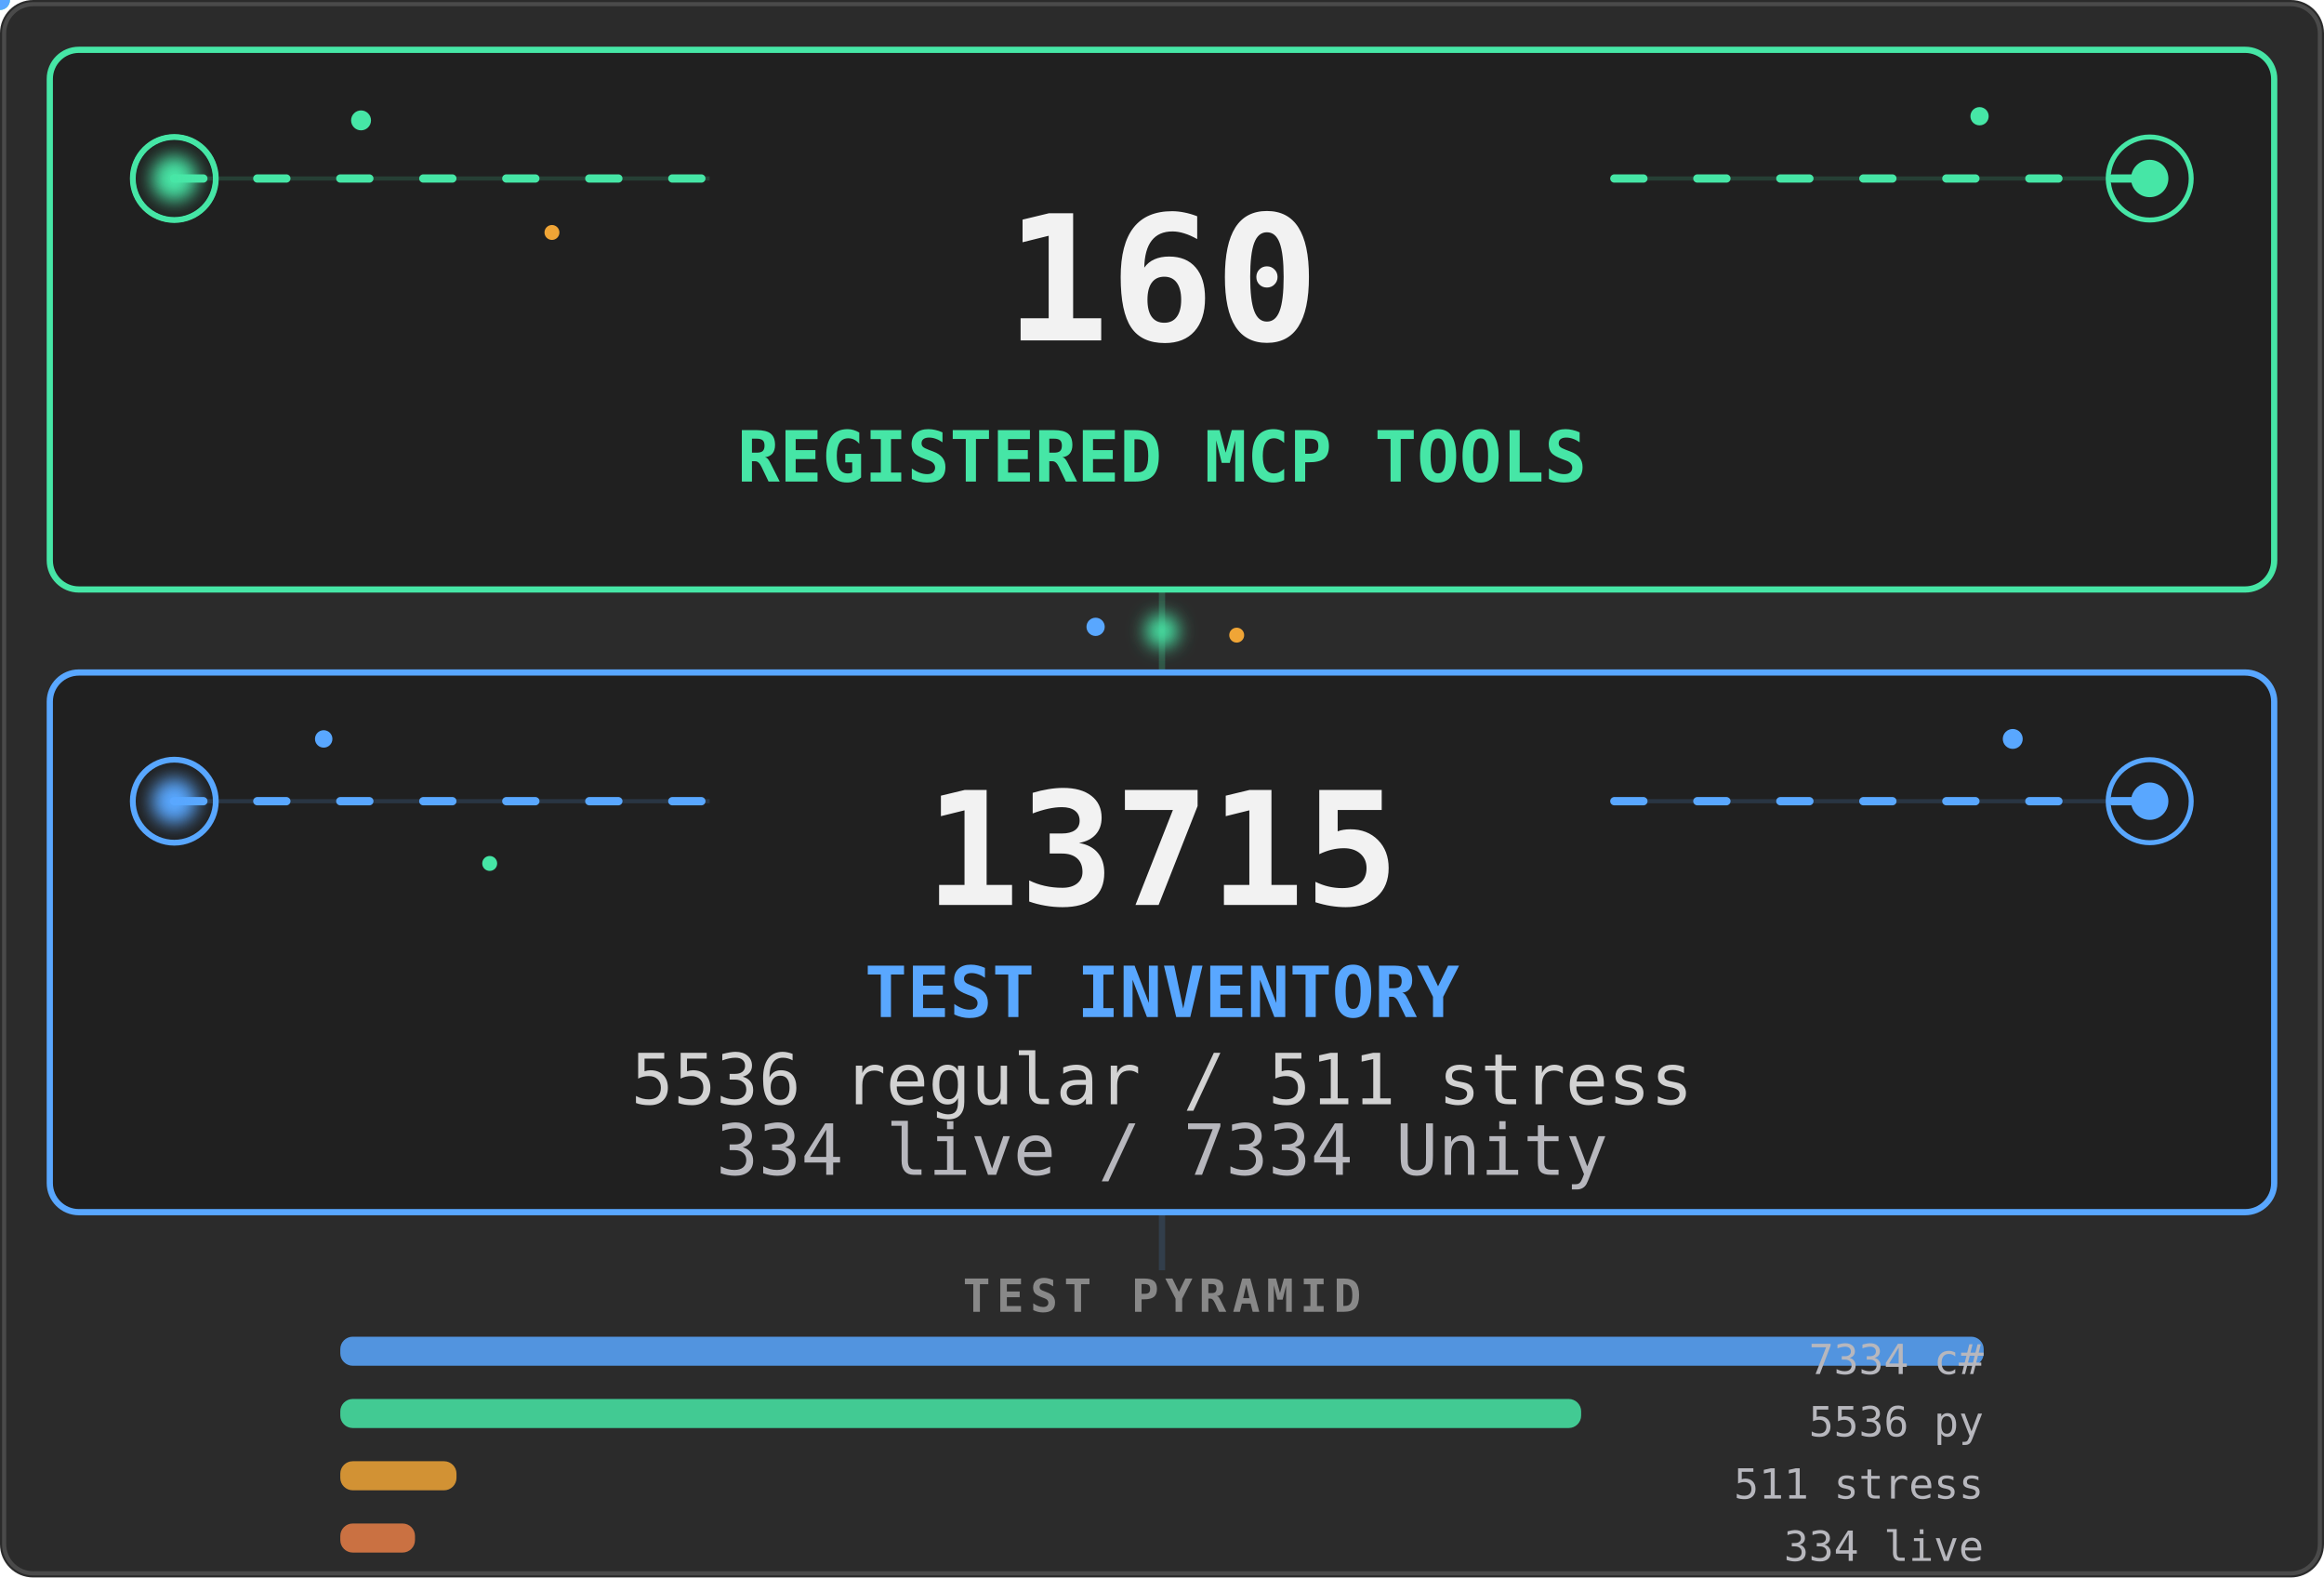
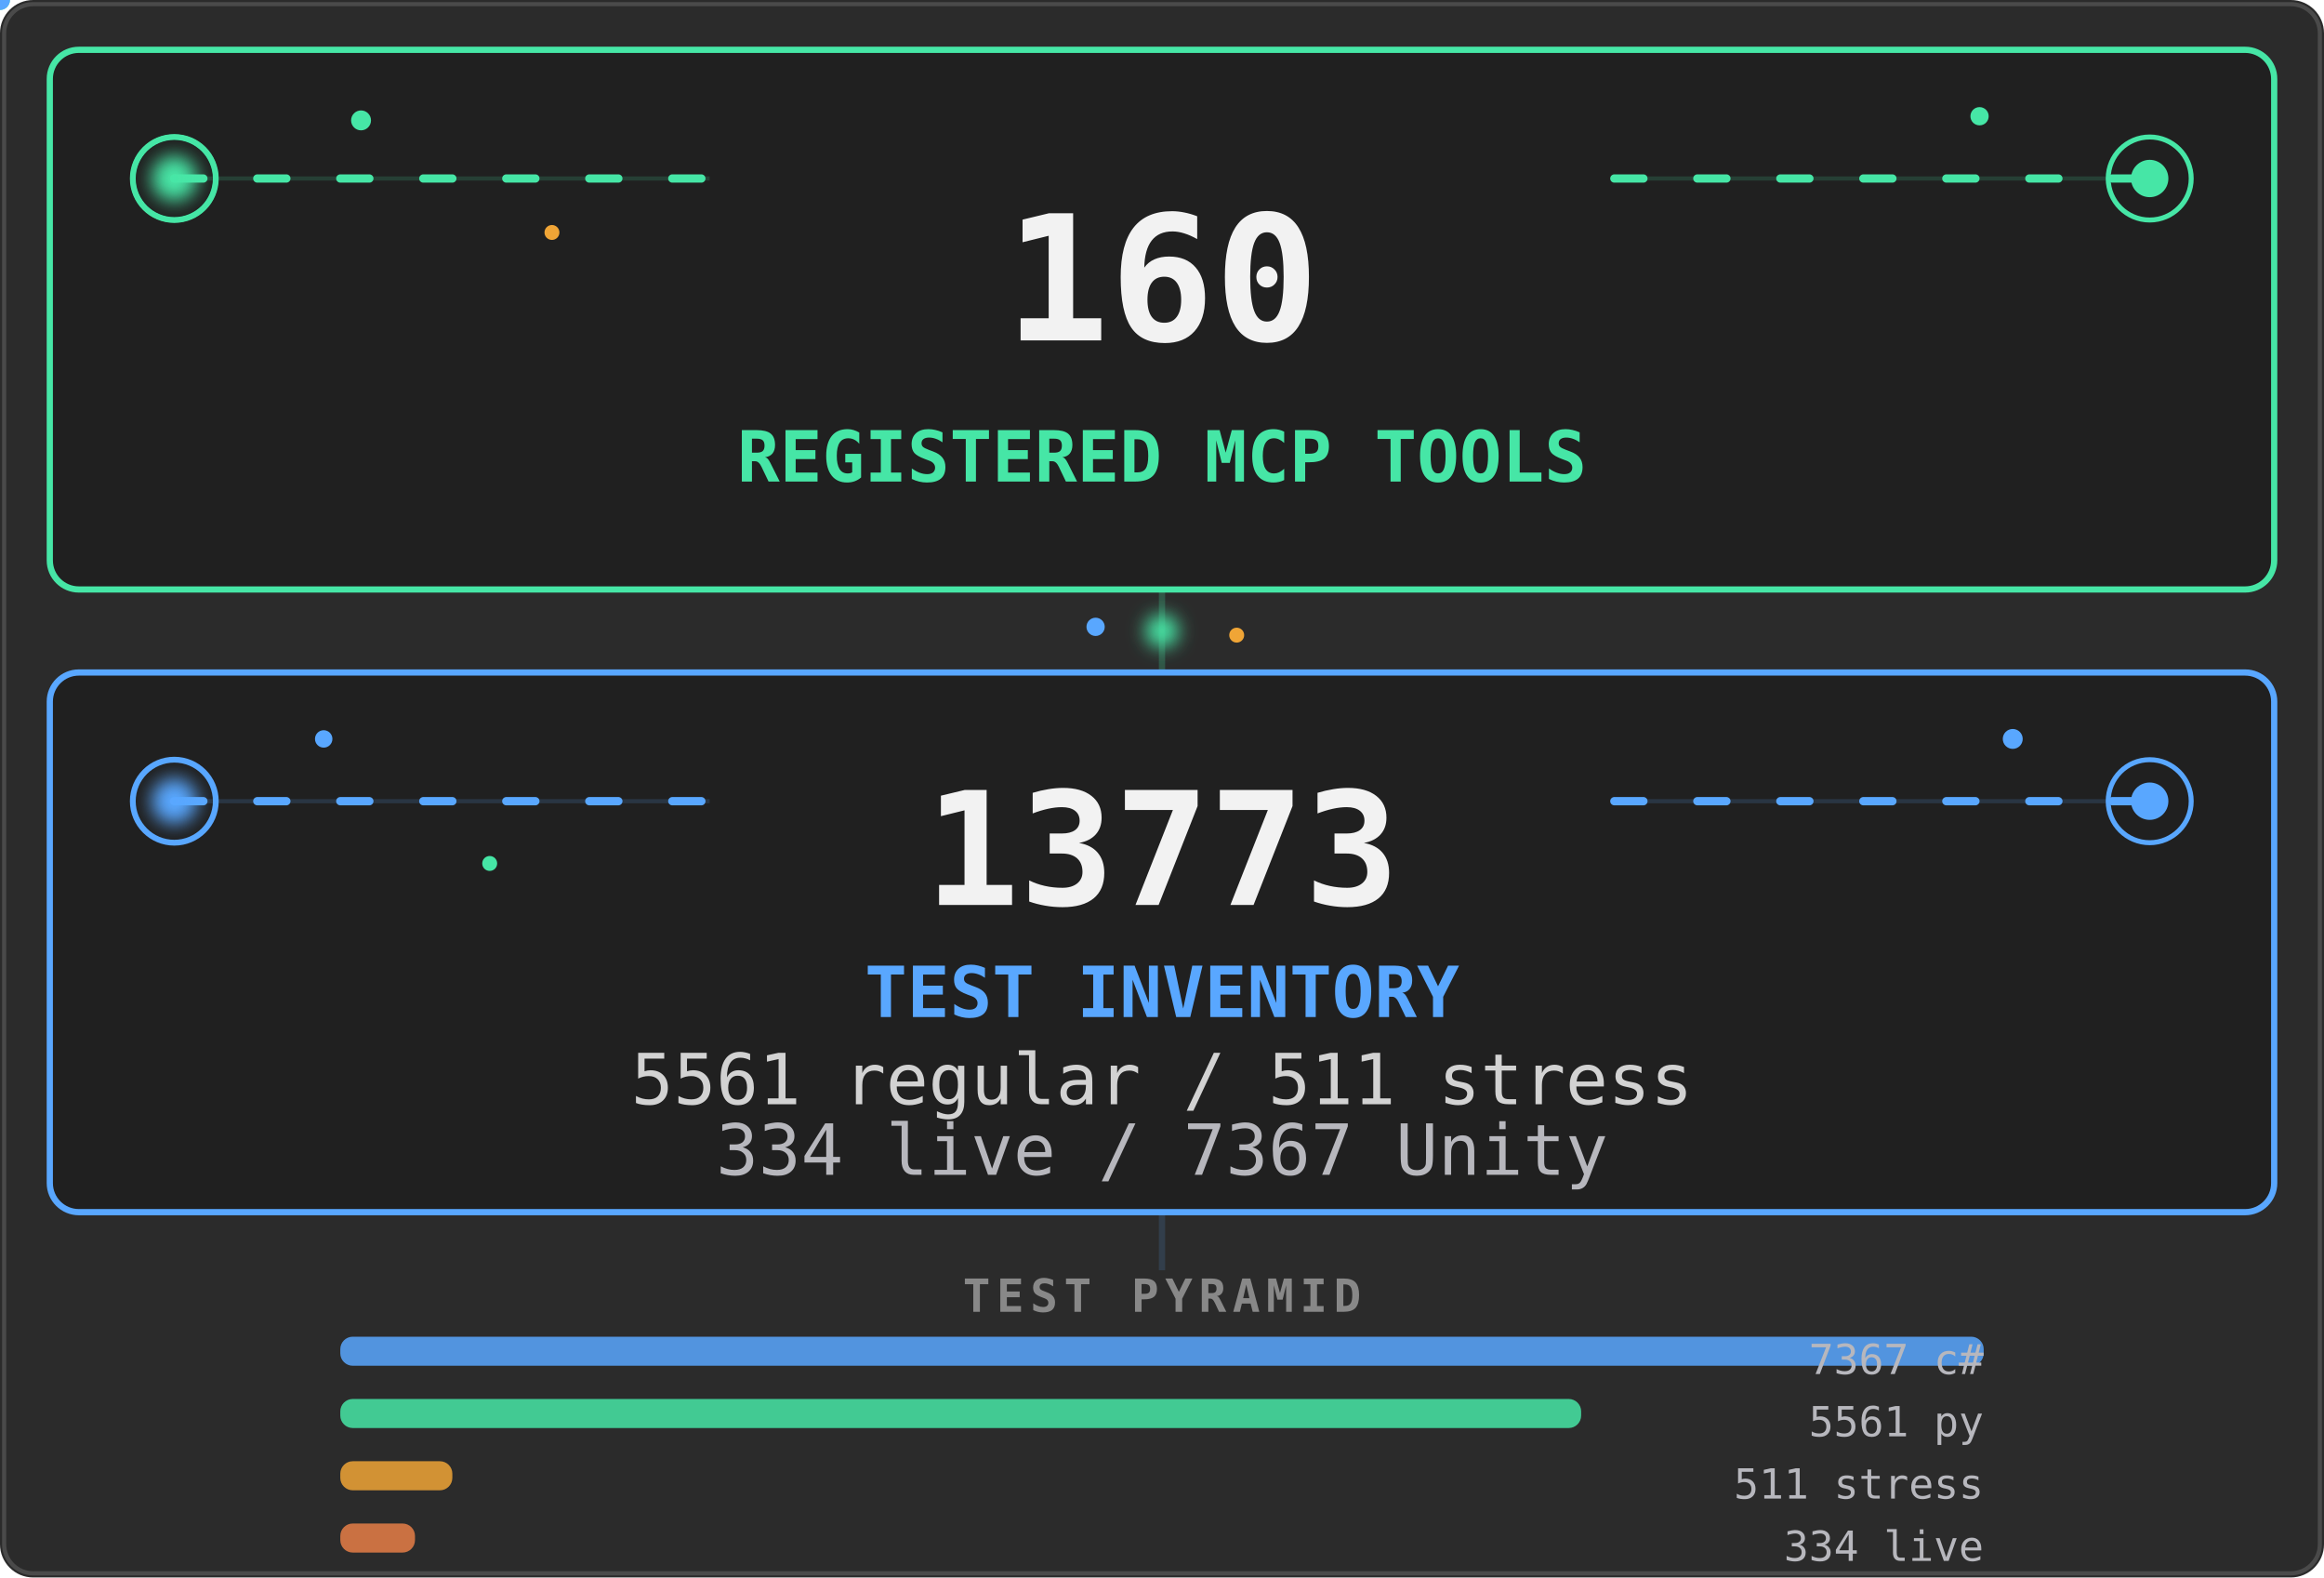
<svg xmlns="http://www.w3.org/2000/svg" viewBox="0 0 560 380" width="560" height="380" role="img" aria-labelledby="stats-title stats-desc">
  <defs>
    <filter id="stats-core-glow" x="-80%" y="-80%" width="260%" height="260%">
      <feGaussianBlur stdDeviation="2.2" />
    </filter>
    <clipPath id="stats-tools-clip">
      <rect x="12" y="12" width="536" height="130" rx="7" />
    </clipPath>
    <clipPath id="stats-tests-clip">
      <rect x="12" y="162" width="536" height="130" rx="7" />
    </clipPath>
    <linearGradient id="stats-tools-scan" x1="0" y1="0" x2="1" y2="0">
      <stop offset="0" stop-color="#46e6a6" stop-opacity="0" />
      <stop offset=".5" stop-color="#46e6a6" stop-opacity=".2" />
      <stop offset="1" stop-color="#46e6a6" stop-opacity="0" />
    </linearGradient>
    <linearGradient id="stats-tests-scan" x1="0" y1="0" x2="1" y2="0">
      <stop offset="0" stop-color="#59a7ff" stop-opacity="0" />
      <stop offset=".5" stop-color="#59a7ff" stop-opacity=".18" />
      <stop offset="1" stop-color="#59a7ff" stop-opacity="0" />
    </linearGradient>
  </defs>
  <style>
    .stats-card {
      fill: #202020;
      stroke-width: 1.5;
    }
    .stats-aura {
      transform-box: fill-box;
      transform-origin: center;
      animation: stats-aura-breathe 4.2s ease-in-out infinite;
    }
    .stats-aura-tests { animation-delay: -2.1s; }
    .stats-flow {
      fill: none;
      stroke-width: 2;
      stroke-linecap: round;
      stroke-dasharray: 7 13;
      animation: stats-flow 3.8s linear infinite;
    }
    .stats-flow-tests {
      animation-delay: -1.9s;
      animation-duration: 4.4s;
    }
    .stats-ring {
      fill: none;
      transform-box: fill-box;
      transform-origin: center;
      animation: stats-ring-life 3.2s ease-out infinite;
    }
    .stats-ring-mid { animation-delay: -1.05s; }
    .stats-ring-late { animation-delay: -2.1s; }
    .stats-ring-tests { animation-duration: 3.7s; }
    .stats-core {
      transform-box: fill-box;
      transform-origin: center;
      animation: stats-core-life 2.8s ease-in-out infinite;
    }
    .stats-core-tests {
      animation-delay: -1.4s;
      animation-duration: 3.2s;
    }
    .stats-scan {
      animation: stats-scan-yoyo 5.4s ease-in-out infinite alternate;
    }
    .stats-scan-tests {
      animation-delay: -2.7s;
      animation-duration: 6.2s;
    }
    .stats-spore {
      transform-box: fill-box;
      transform-origin: center;
      animation: stats-spore-drift 5.1s ease-in-out infinite alternate;
    }
    .stats-spore-b { animation-delay: -1.7s; animation-duration: 6.3s; }
    .stats-spore-c { animation-delay: -3.4s; animation-duration: 4.7s; }
    .stats-spore-phase-1 { animation-delay: -.6s; animation-duration: 5.5s; }
    .stats-spore-phase-2 { animation-delay: -1.3s; animation-duration: 4.8s; }
    .stats-spore-phase-3 { animation-delay: -2.2s; animation-duration: 6s; }
    .stats-spore-phase-4 { animation-delay: -3.1s; animation-duration: 5.2s; }
    .stats-spore-phase-5 { animation-delay: -4s; animation-duration: 6.6s; }
    .stats-spore-phase-6 { animation-delay: -4.8s; animation-duration: 5.8s; }
    .stats-bridge {
      transform-box: fill-box;
      transform-origin: center;
      animation: stats-bridge-life 3.6s ease-in-out infinite;
    }
    .motion-particle { pointer-events: none; }
    @keyframes stats-aura-breathe {
      0%, 100% { opacity: .07; transform: scale(.985); }
      50% { opacity: .2; transform: scale(1.015); }
    }
    @keyframes stats-flow {
      from { stroke-dashoffset: 0; }
      to { stroke-dashoffset: -40; }
    }
    @keyframes stats-ring-life {
      0% { opacity: .7; transform: scale(.45); }
      72%, 100% { opacity: 0; transform: scale(1.85); }
    }
    @keyframes stats-core-life {
      0%, 100% { opacity: .8; transform: scale(.86); }
      50% { opacity: 1; transform: scale(1.12); }
    }
    @keyframes stats-scan-yoyo {
      0% { opacity: 0; transform: translateX(-76px); }
      16%, 84% { opacity: .8; }
      100% { opacity: 0; transform: translateX(596px); }
    }
    @keyframes stats-spore-drift {
      0% { opacity: .2; transform: translate(-5px, 4px) scale(.72); }
      48% { opacity: .72; transform: translate(4px, -5px) scale(1.12); }
      100% { opacity: .3; transform: translate(9px, 3px) scale(.84); }
    }
    @keyframes stats-bridge-life {
      0%, 100% { opacity: .38; transform: scale(.82); }
      50% { opacity: 1; transform: scale(1.12); }
    }
    @media (prefers-reduced-motion: reduce) {
      .stats-aura, .stats-flow, .stats-ring, .stats-core,
      .stats-scan, .stats-spore, .stats-bridge {
        animation: none !important;
      }
      .stats-aura { opacity: .1; }
      .stats-flow { stroke-dasharray: none; opacity: .42; }
      .stats-ring { opacity: .18; }
      .stats-core { opacity: 1; }
      .stats-scan, .motion-particle { display: none; }
      .stats-spore { opacity: .3; }
      .stats-bridge { opacity: .75; }
    }
  </style>
  <rect width="560" height="380" rx="8" fill="#2b2b2b" />
  <rect x="1" y="1" width="558" height="378" rx="7" fill="none" stroke="#4a4a4a" />
  <path d="M280 142V162" stroke="#46e6a6" stroke-width="1.5" opacity=".22" />
  <circle class="stats-bridge" cx="280" cy="152" r="4" fill="#46e6a6" filter="url(#stats-core-glow)" />
  <circle class="stats-spore stats-spore-b stats-spore-phase-1" cx="264" cy="151" r="2.2" fill="#59a7ff" />
  <circle class="stats-spore stats-spore-c stats-spore-phase-2" cx="298" cy="153" r="1.8" fill="#f0a536" />
  <rect class="stats-aura" x="12" y="12" width="536" height="130" rx="7" fill="#46e6a6" />
  <rect class="stats-card" x="12" y="12" width="536" height="130" rx="7" stroke="#46e6a6" />
  <g clip-path="url(#stats-tools-clip)">
    <rect class="stats-scan" x="-70" y="12" width="74" height="130" fill="url(#stats-tools-scan)" />
  </g>
  <path d="M42 43H171M389 43H518" stroke="#46e6a6" opacity=".16" />
  <path class="stats-flow" d="M42 43H171M389 43H518" stroke="#46e6a6" />
  <g aria-hidden="true">
    <circle class="stats-ring" cx="42" cy="43" r="10" stroke="#46e6a6" stroke-width="1.4" />
    <circle class="stats-ring stats-ring-mid" cx="42" cy="43" r="10" stroke="#46e6a6" stroke-width="1.2" />
    <circle class="stats-ring stats-ring-late" cx="518" cy="43" r="10" stroke="#46e6a6" stroke-width="1.2" />
    <circle class="stats-core" cx="42" cy="43" r="5.5" fill="#46e6a6" filter="url(#stats-core-glow)" />
    <circle class="stats-core" cx="518" cy="43" r="4.5" fill="#46e6a6" />
    <circle class="stats-spore" cx="87" cy="29" r="2.4" fill="#46e6a6" />
    <circle class="stats-spore stats-spore-b stats-spore-phase-3" cx="133" cy="56" r="1.8" fill="#f0a536" />
    <circle class="stats-spore stats-spore-c stats-spore-phase-4" cx="477" cy="28" r="2.2" fill="#46e6a6" />
    <g class="motion-particle">
      <circle r="2.4" fill="#46e6a6">
        <animateMotion dur="4.8s" begin="-1.3s" repeatCount="indefinite" path="M42 43H171" />
        <animate attributeName="opacity" values="0;.9;.9;0" dur="4.8s" begin="-1.3s" repeatCount="indefinite" />
      </circle>
    </g>
    <g class="motion-particle">
      <circle r="2" fill="#46e6a6">
        <animateMotion dur="5.6s" begin="-4.1s" repeatCount="indefinite" path="M389 43H518" />
        <animate attributeName="opacity" values="0;.75;.75;0" dur="5.6s" begin="-4.1s" repeatCount="indefinite" />
      </circle>
    </g>
  </g>
  <g font-family="ui-monospace, SFMono-Regular, Menlo, Consolas, monospace">
    <text x="280" y="82" text-anchor="middle" fill="#f2f2f2" font-size="42" data-biome-marker="TOOLS" font-weight="700" data-mobile-critical="true">160</text>
    <text x="280" y="116" text-anchor="middle" fill="#46e6a6" font-size="17" font-weight="700" data-mobile-critical="true">REGISTERED MCP TOOLS</text>
  </g>
  <rect class="stats-aura stats-aura-tests" x="12" y="162" width="536" height="130" rx="7" fill="#59a7ff" />
  <rect class="stats-card stats-card-tests" x="12" y="162" width="536" height="130" rx="7" stroke="#59a7ff" />
  <g clip-path="url(#stats-tests-clip)">
    <rect class="stats-scan stats-scan-tests" x="-70" y="162" width="74" height="130" fill="url(#stats-tests-scan)" />
  </g>
  <path d="M42 193H171M389 193H518" stroke="#59a7ff" opacity=".16" />
  <path class="stats-flow stats-flow-tests" d="M42 193H171M389 193H518" stroke="#59a7ff" />
  <g aria-hidden="true">
    <circle class="stats-ring stats-ring-tests" cx="42" cy="193" r="10" stroke="#59a7ff" stroke-width="1.4" />
    <circle class="stats-ring stats-ring-mid stats-ring-tests" cx="518" cy="193" r="10" stroke="#59a7ff" stroke-width="1.2" />
    <circle class="stats-core stats-core-tests" cx="42" cy="193" r="5.5" fill="#59a7ff" filter="url(#stats-core-glow)" />
    <circle class="stats-core stats-core-tests" cx="518" cy="193" r="4.5" fill="#59a7ff" />
    <circle class="stats-spore stats-spore-c stats-spore-phase-5" cx="78" cy="178" r="2.1" fill="#59a7ff" />
    <circle class="stats-spore stats-spore-phase-6" cx="118" cy="208" r="1.8" fill="#46e6a6" />
    <circle class="stats-spore stats-spore-b stats-spore-phase-2" cx="485" cy="178" r="2.4" fill="#59a7ff" />
    <g class="motion-particle">
      <circle r="2.4" fill="#59a7ff">
        <animateMotion dur="5.2s" begin="-3.7s" repeatCount="indefinite" path="M42 193H171" />
        <animate attributeName="opacity" values="0;.9;.9;0" dur="5.2s" begin="-3.7s" repeatCount="indefinite" />
      </circle>
    </g>
    <g class="motion-particle">
      <circle r="2" fill="#59a7ff">
        <animateMotion dur="4.6s" begin="-.8s" repeatCount="indefinite" path="M389 193H518" />
        <animate attributeName="opacity" values="0;.75;.75;0" dur="4.6s" begin="-.8s" repeatCount="indefinite" />
      </circle>
    </g>
  </g>
  <g font-family="ui-monospace, SFMono-Regular, Menlo, Consolas, monospace">
-     <text x="280" y="218" text-anchor="middle" fill="#f2f2f2" font-size="38" data-biome-marker="TESTS" font-weight="700" data-mobile-critical="true">13715</text>
+     <text x="280" y="218" text-anchor="middle" fill="#f2f2f2" font-size="38" data-biome-marker="TESTS" font-weight="700" data-mobile-critical="true">13773</text>
    <text x="280" y="245" text-anchor="middle" fill="#59a7ff" font-size="17" font-weight="700" data-mobile-critical="true">TEST INVENTORY</text>
-     <text x="280" y="266" text-anchor="middle" fill="#d2d2d2" font-size="17" data-biome-marker="BREAKDOWN_PRIMARY" data-mobile-critical="true">5536 regular / 511 stress</text>
-     <text x="280" y="283" text-anchor="middle" fill="#b7b7bd" font-size="17" data-biome-marker="BREAKDOWN_SECONDARY" data-mobile-critical="true">334 live / 7334 Unity</text>
+     <text x="280" y="266" text-anchor="middle" fill="#d2d2d2" font-size="17" data-biome-marker="BREAKDOWN_PRIMARY" data-mobile-critical="true">5561 regular / 511 stress</text>
+     <text x="280" y="283" text-anchor="middle" fill="#b7b7bd" font-size="17" data-biome-marker="BREAKDOWN_SECONDARY" data-mobile-critical="true">334 live / 7367 Unity</text>
  </g>
  <path d="M280 292V306" stroke="#59a7ff" stroke-width="1.5" opacity=".15" />
  <g font-family="ui-monospace, SFMono-Regular, Menlo, Consolas, monospace">
    <text x="280" y="316" text-anchor="middle" fill="#888" font-size="11" font-weight="600" letter-spacing="1.5">TEST PYRAMID</text>
    <rect data-biome-bar="CS" x="82" y="322" height="7" width="396" rx="3" fill="#59a7ff" opacity=".85" />
-     <text data-biome-bar-label="CS" x="478" y="331" text-anchor="end" fill="#b7b7bd" font-size="10">7334 c#</text>
+     <text data-biome-bar-label="CS" x="478" y="331" text-anchor="end" fill="#b7b7bd" font-size="10">7367 c#</text>
    <rect data-biome-bar="PY" x="82" y="337" height="7" width="299" rx="3" fill="#46e6a6" opacity=".85" />
-     <text data-biome-bar-label="PY" x="478" y="346" text-anchor="end" fill="#b7b7bd" font-size="10">5536 py</text>
-     <rect data-biome-bar="STRESS" x="82" y="352" height="7" width="28" rx="3" fill="#f0a536" opacity=".85" />
+     <text data-biome-bar-label="PY" x="478" y="346" text-anchor="end" fill="#b7b7bd" font-size="10">5561 py</text>
+     <rect data-biome-bar="STRESS" x="82" y="352" height="7" width="27" rx="3" fill="#f0a536" opacity=".85" />
    <text data-biome-bar-label="STRESS" x="478" y="361" text-anchor="end" fill="#b7b7bd" font-size="10">511 stress</text>
    <rect data-biome-bar="LIVE" x="82" y="367" height="7" width="18" rx="3" fill="#e67e46" opacity=".85" />
    <text data-biome-bar-label="LIVE" x="478" y="376" text-anchor="end" fill="#b7b7bd" font-size="10">334 live</text>
  </g>
</svg>
